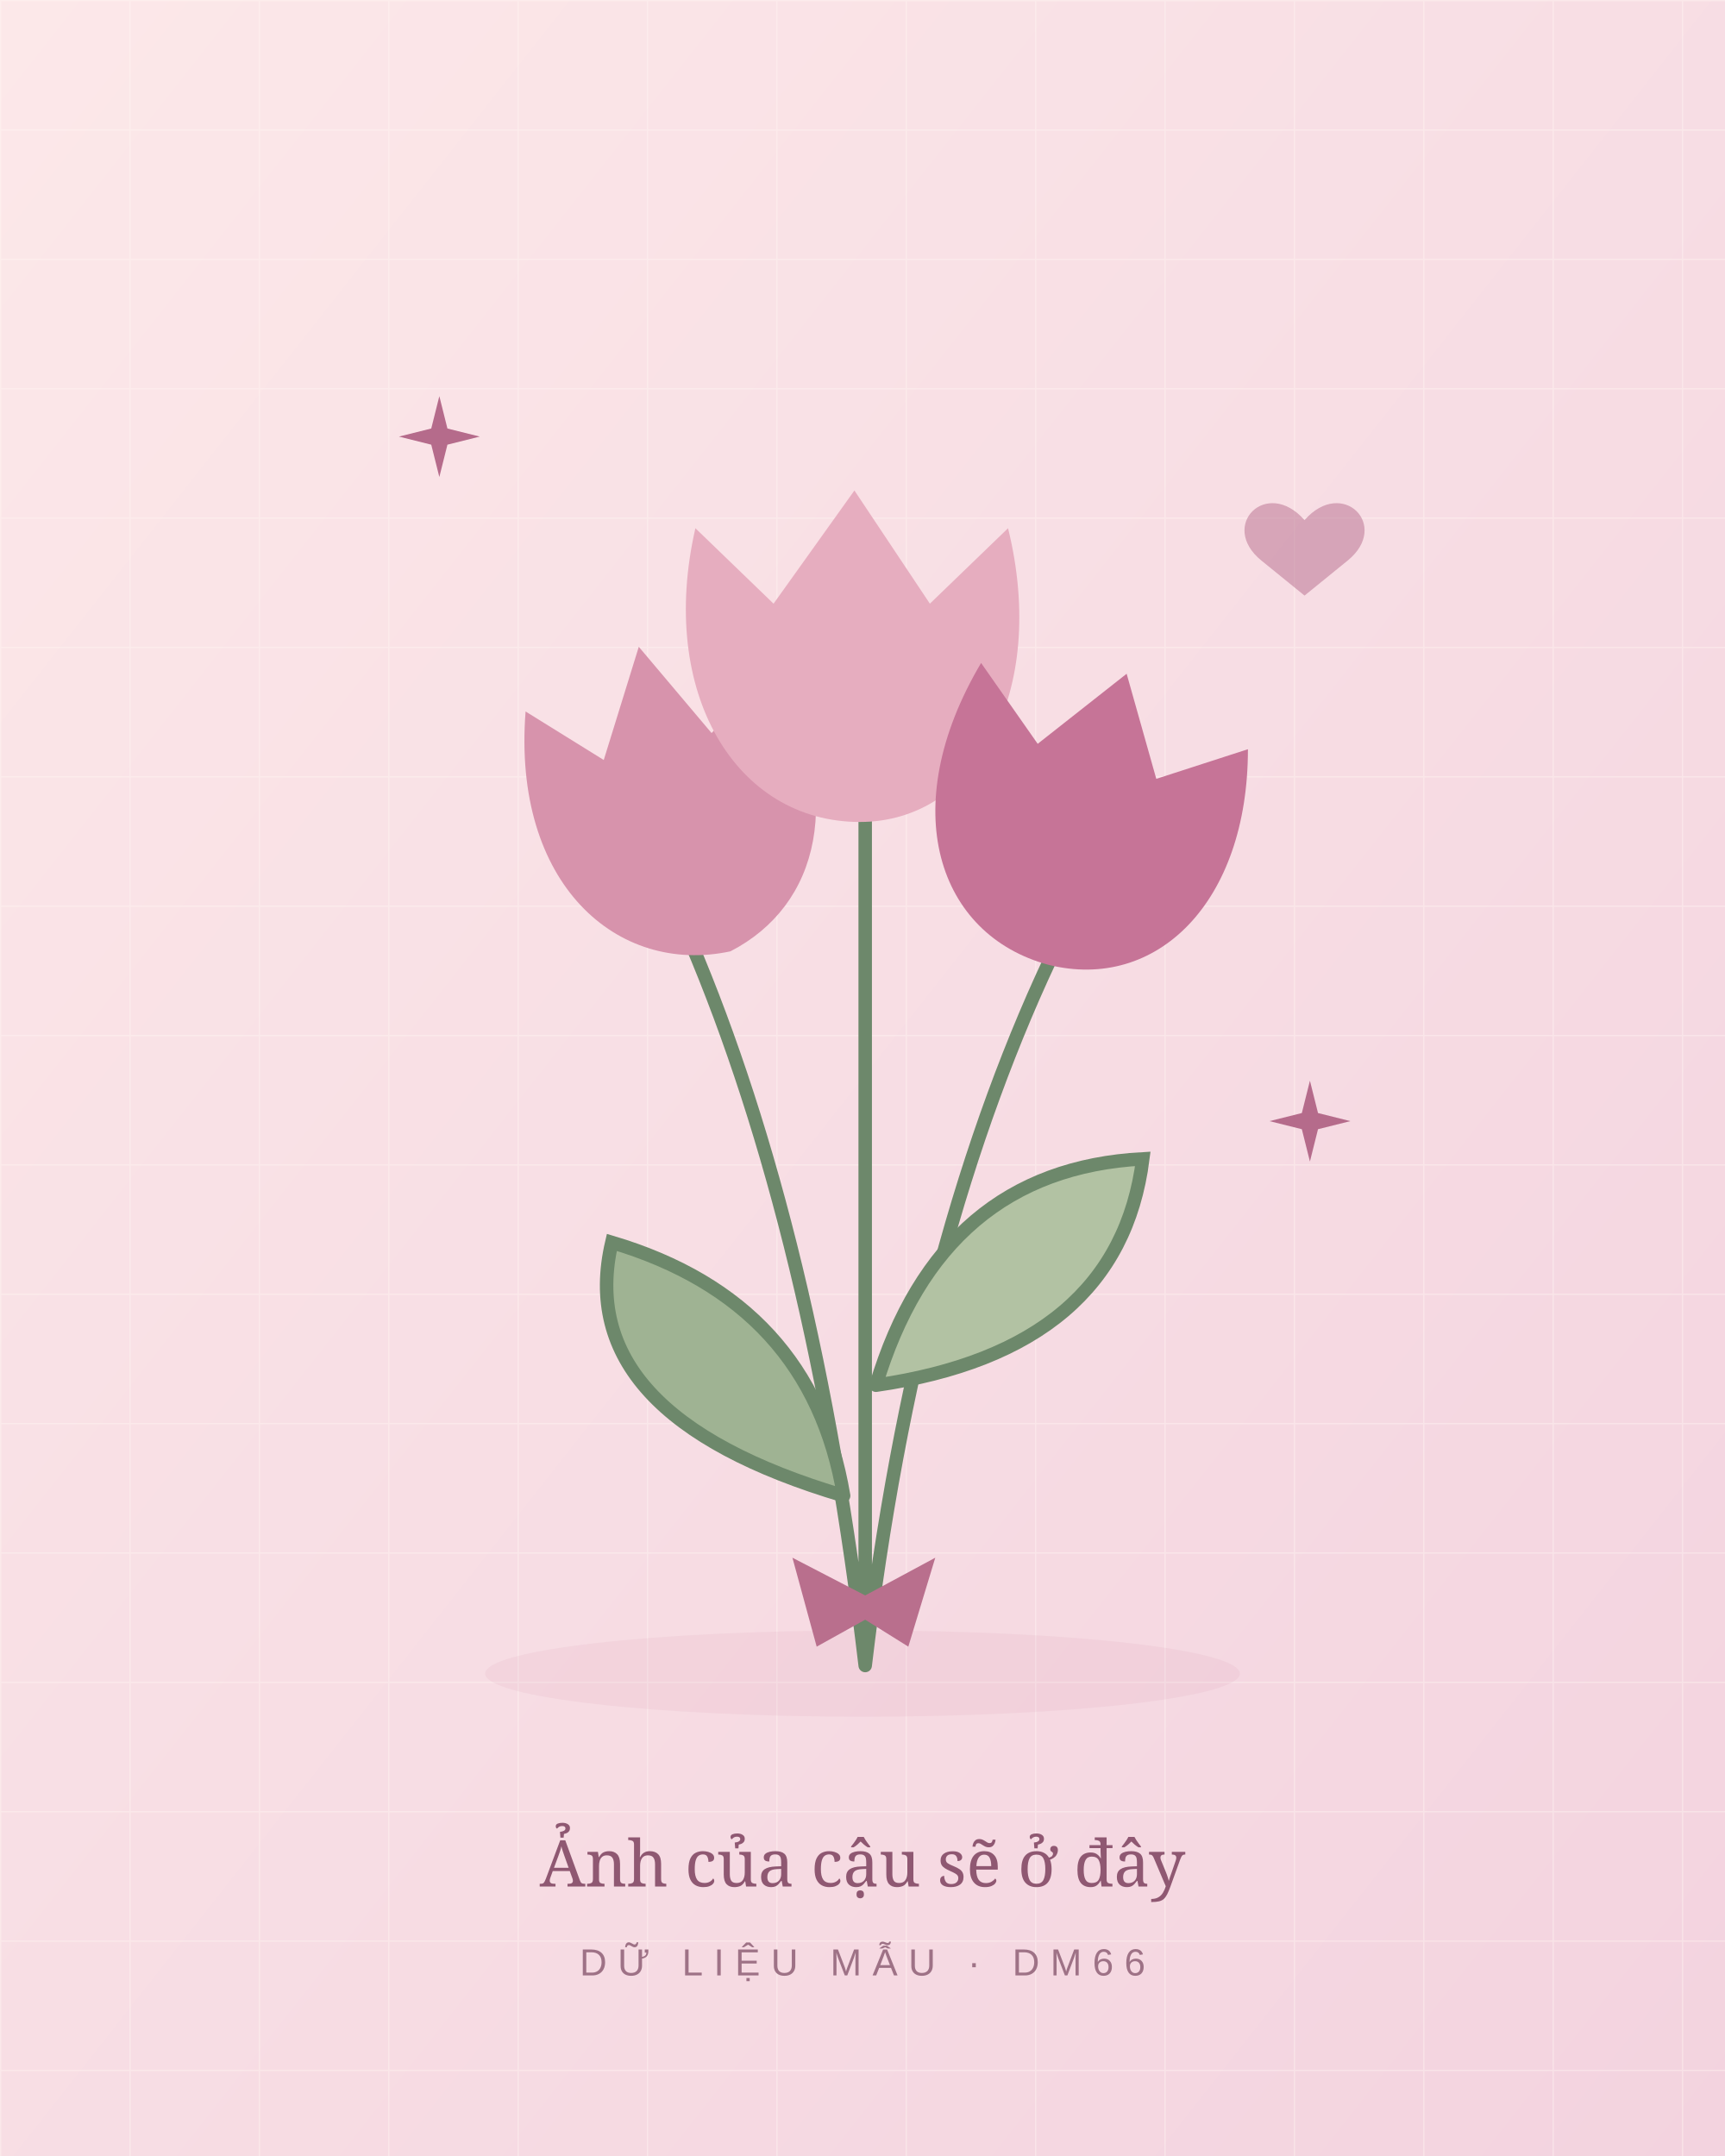
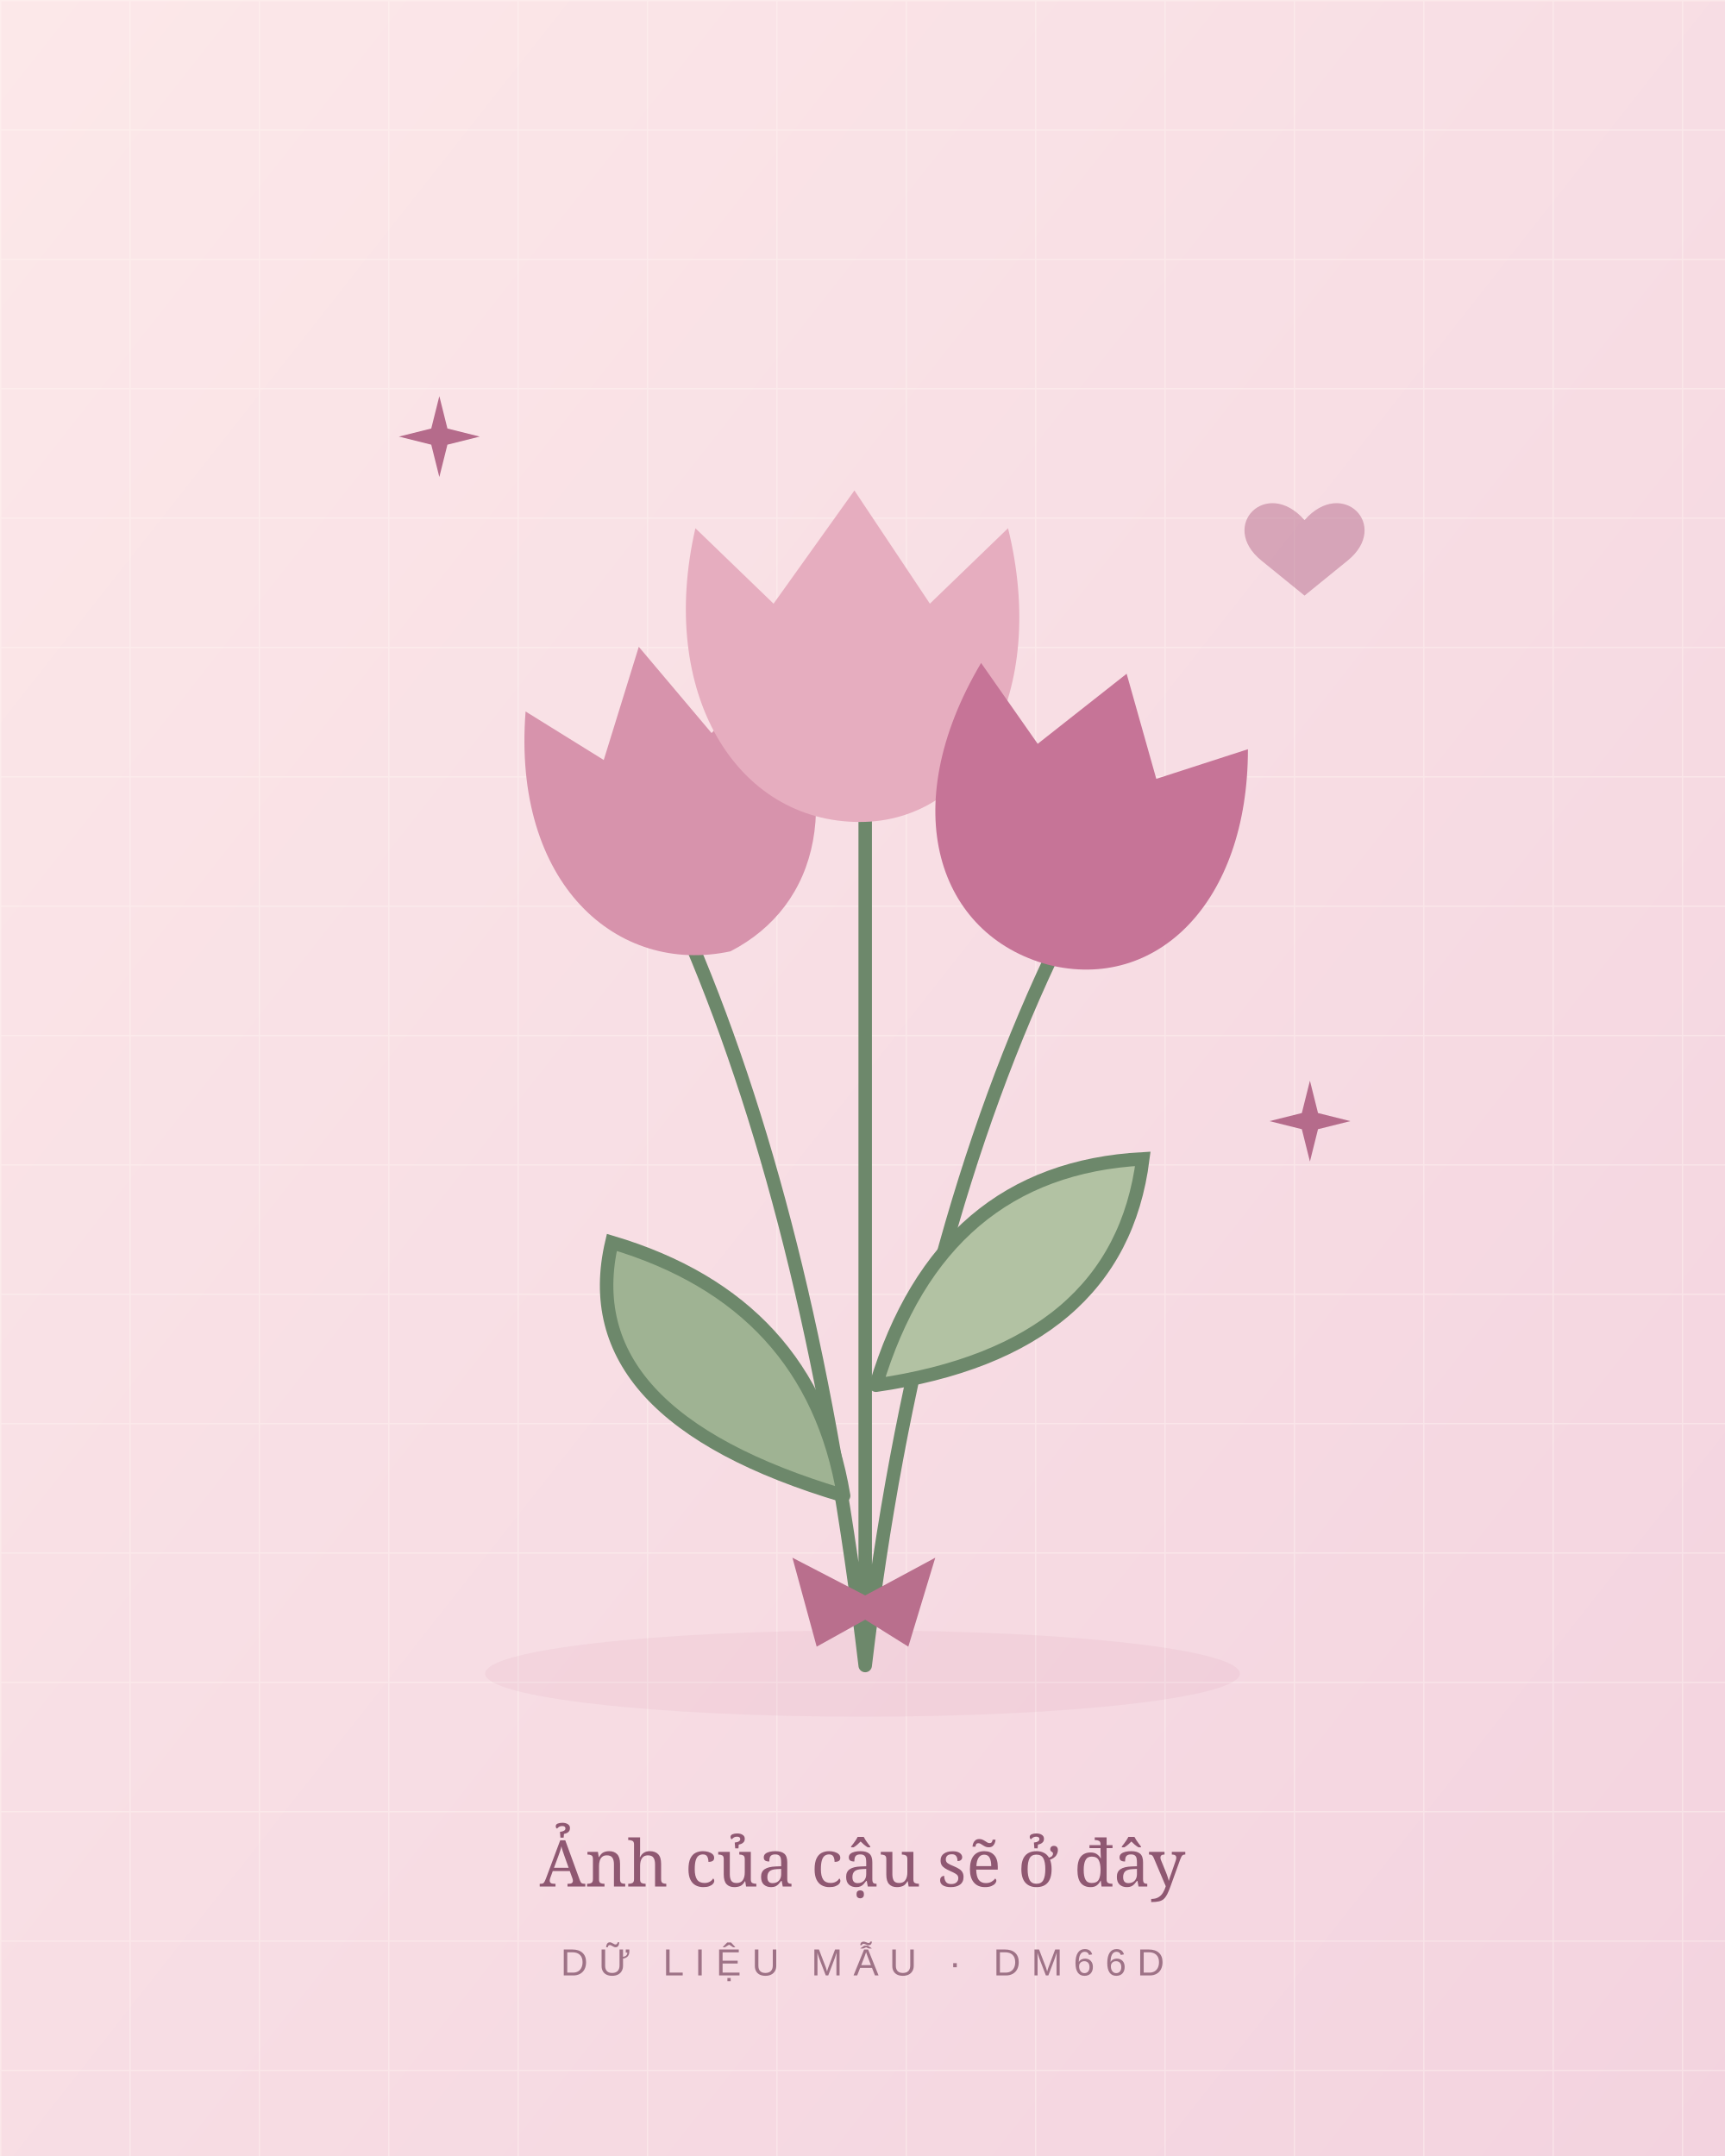
<svg xmlns="http://www.w3.org/2000/svg" width="640" height="800" viewBox="0 0 640 800">
  <defs>
    <linearGradient id="bg" x2="1" y2="1">
      <stop stop-color="#fce8e9" />
      <stop offset="1" stop-color="#f3d3df" />
    </linearGradient>
    <pattern id="grid" width="48" height="48" patternUnits="userSpaceOnUse">
      <path d="M48 0H0V48" fill="none" stroke="#fff8f4" stroke-opacity=".4" />
    </pattern>
  </defs>
  <rect width="640" height="800" fill="url(#bg)" />
  <rect width="640" height="800" fill="url(#grid)" />
  <ellipse cx="320" cy="621" rx="140" ry="16" fill="#ba6a88" opacity=".08" />
  <g fill="none" stroke="#6d886b" stroke-width="5" stroke-linecap="round">
    <path d="M321 618q-19-161-65-269M321 618q19-160 72-269M321 618V294" />
    <path d="M313 555q-101-30-86-94 74 22 86 94" fill="#9fb393" />
    <path d="M325 514q90-13 99-84-75 4-99 84" fill="#b2c2a3" />
  </g>
  <path d="M271 353c-42 9-81-25-76-89l29 18 13-42 27 32 24-25c26 49 16 89-17 106" fill="#d793ac" />
  <path d="M319 305c-46 0-75-48-61-109l29 28 30-42 28 42 29-28c15 61-12 109-55 109" fill="#e6adbf" />
  <path d="M389 358c-41-11-57-58-25-112l21 30 33-26 11 39 34-11c0 57-34 90-74 80" fill="#c67497" />
  <path d="m294 578 27 14 26-14-10 33-16-10-18 10z" fill="#b96f8d" />
  <g fill="#b56b8b">
    <path d="m160 159 3-12 3 12 12 3-12 3-3 12-3-12-12-3ZM483 413l3-12 3 12 12 3-12 3-3 12-3-12-12-3Z" />
    <path d="M484 193c-14-16-32 2-16 15l16 13 16-13c16-13-2-31-16-15" opacity=".5" />
  </g>
  <text x="320" y="700" text-anchor="middle" font-family="Georgia,serif" font-size="24" fill="#8f5872">Ảnh của cậu sẽ ở đây</text>
-   <text x="320" y="733" text-anchor="middle" font-family="Arial,sans-serif" font-size="14" letter-spacing="4" fill="#9e7286">DỮ LIỆU MẪU · DM66</text>
+   <text x="320" y="733" text-anchor="middle" font-family="Arial,sans-serif" font-size="14" letter-spacing="4" fill="#9e7286">DỮ LIỆU MẪU · DM66D</text>
</svg>
